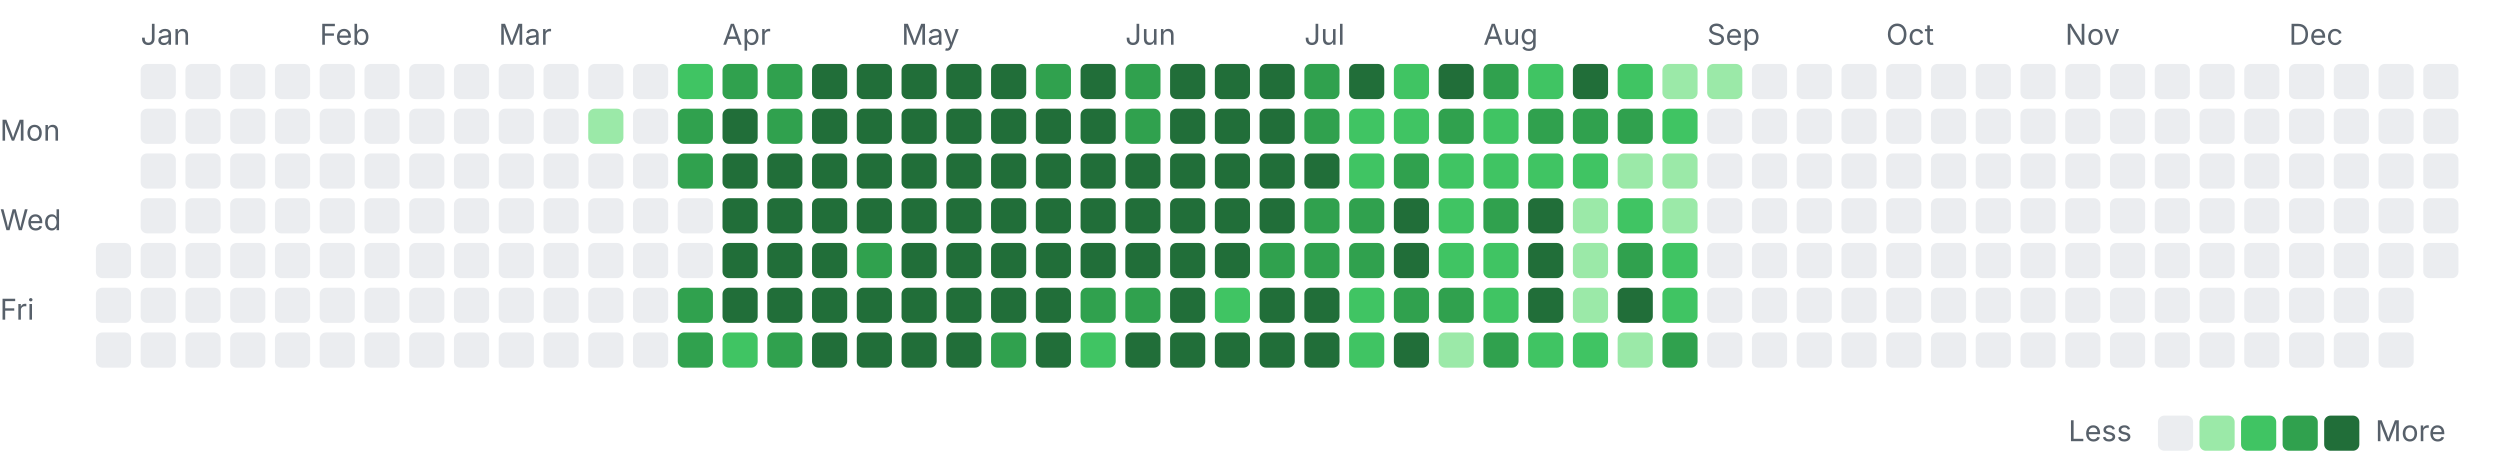
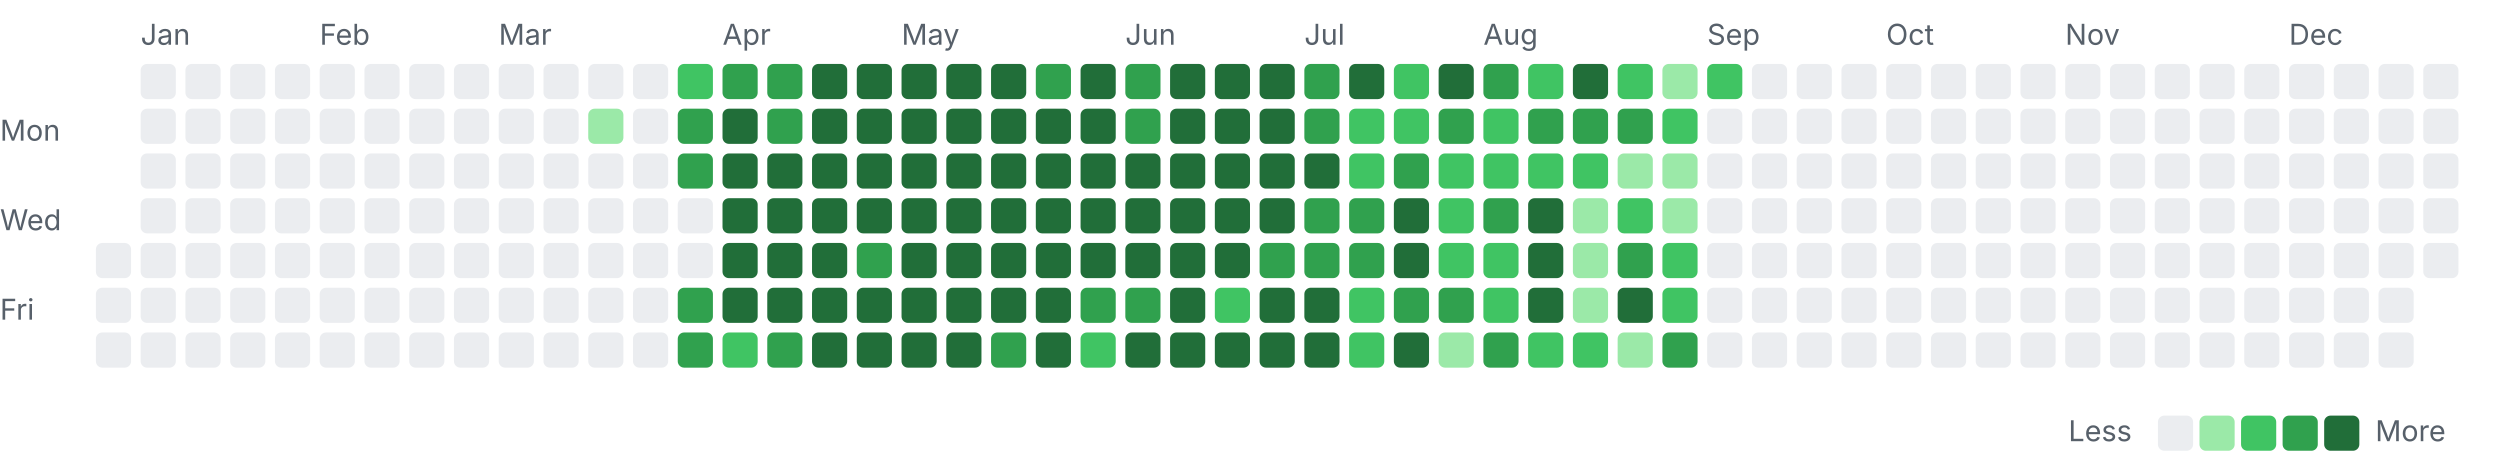
<svg xmlns="http://www.w3.org/2000/svg" width="782" height="142" viewBox="0 0 782 142">
  <style>.l0{fill:#ebedf0}.l1{fill:#9be9a8}.l2{fill:#40c463}.l3{fill:#30a14e}.l4{fill:#216e39} .lbl{fill:#57606a;font:9px -apple-system,Segoe UI,sans-serif}@media(prefers-color-scheme:dark){.l0{fill:#161b22}.l1{fill:#0e4429}.l2{fill:#006d32}.l3{fill:#26a641}.l4{fill:#39d353} .lbl{fill:#8b949e}}</style>
  <text class="lbl" x="44" y="14">Jan</text>
  <text class="lbl" x="100" y="14">Feb</text>
  <text class="lbl" x="156" y="14">Mar</text>
  <text class="lbl" x="226" y="14">Apr</text>
  <text class="lbl" x="282" y="14">May</text>
  <text class="lbl" x="352" y="14">Jun</text>
  <text class="lbl" x="408" y="14">Jul</text>
  <text class="lbl" x="464" y="14">Aug</text>
  <text class="lbl" x="534" y="14">Sep</text>
  <text class="lbl" x="590" y="14">Oct</text>
  <text class="lbl" x="646" y="14">Nov</text>
  <text class="lbl" x="716" y="14">Dec</text>
  <text class="lbl" x="0" y="44">Mon</text>
  <text class="lbl" x="0" y="72">Wed</text>
  <text class="lbl" x="0" y="100">Fri</text>
  <rect class="l0" x="30" y="76" width="11" height="11" rx="2" />
  <rect class="l0" x="30" y="90" width="11" height="11" rx="2" />
  <rect class="l0" x="30" y="104" width="11" height="11" rx="2" />
  <rect class="l0" x="44" y="20" width="11" height="11" rx="2" />
  <rect class="l0" x="44" y="34" width="11" height="11" rx="2" />
  <rect class="l0" x="44" y="48" width="11" height="11" rx="2" />
  <rect class="l0" x="44" y="62" width="11" height="11" rx="2" />
  <rect class="l0" x="44" y="76" width="11" height="11" rx="2" />
  <rect class="l0" x="44" y="90" width="11" height="11" rx="2" />
  <rect class="l0" x="44" y="104" width="11" height="11" rx="2" />
  <rect class="l0" x="58" y="20" width="11" height="11" rx="2" />
  <rect class="l0" x="58" y="34" width="11" height="11" rx="2" />
  <rect class="l0" x="58" y="48" width="11" height="11" rx="2" />
  <rect class="l0" x="58" y="62" width="11" height="11" rx="2" />
  <rect class="l0" x="58" y="76" width="11" height="11" rx="2" />
  <rect class="l0" x="58" y="90" width="11" height="11" rx="2" />
  <rect class="l0" x="58" y="104" width="11" height="11" rx="2" />
  <rect class="l0" x="72" y="20" width="11" height="11" rx="2" />
  <rect class="l0" x="72" y="34" width="11" height="11" rx="2" />
  <rect class="l0" x="72" y="48" width="11" height="11" rx="2" />
  <rect class="l0" x="72" y="62" width="11" height="11" rx="2" />
  <rect class="l0" x="72" y="76" width="11" height="11" rx="2" />
  <rect class="l0" x="72" y="90" width="11" height="11" rx="2" />
  <rect class="l0" x="72" y="104" width="11" height="11" rx="2" />
  <rect class="l0" x="86" y="20" width="11" height="11" rx="2" />
  <rect class="l0" x="86" y="34" width="11" height="11" rx="2" />
  <rect class="l0" x="86" y="48" width="11" height="11" rx="2" />
  <rect class="l0" x="86" y="62" width="11" height="11" rx="2" />
  <rect class="l0" x="86" y="76" width="11" height="11" rx="2" />
  <rect class="l0" x="86" y="90" width="11" height="11" rx="2" />
  <rect class="l0" x="86" y="104" width="11" height="11" rx="2" />
  <rect class="l0" x="100" y="20" width="11" height="11" rx="2" />
  <rect class="l0" x="100" y="34" width="11" height="11" rx="2" />
  <rect class="l0" x="100" y="48" width="11" height="11" rx="2" />
  <rect class="l0" x="100" y="62" width="11" height="11" rx="2" />
  <rect class="l0" x="100" y="76" width="11" height="11" rx="2" />
  <rect class="l0" x="100" y="90" width="11" height="11" rx="2" />
  <rect class="l0" x="100" y="104" width="11" height="11" rx="2" />
  <rect class="l0" x="114" y="20" width="11" height="11" rx="2" />
  <rect class="l0" x="114" y="34" width="11" height="11" rx="2" />
  <rect class="l0" x="114" y="48" width="11" height="11" rx="2" />
  <rect class="l0" x="114" y="62" width="11" height="11" rx="2" />
  <rect class="l0" x="114" y="76" width="11" height="11" rx="2" />
  <rect class="l0" x="114" y="90" width="11" height="11" rx="2" />
  <rect class="l0" x="114" y="104" width="11" height="11" rx="2" />
  <rect class="l0" x="128" y="20" width="11" height="11" rx="2" />
  <rect class="l0" x="128" y="34" width="11" height="11" rx="2" />
  <rect class="l0" x="128" y="48" width="11" height="11" rx="2" />
  <rect class="l0" x="128" y="62" width="11" height="11" rx="2" />
  <rect class="l0" x="128" y="76" width="11" height="11" rx="2" />
  <rect class="l0" x="128" y="90" width="11" height="11" rx="2" />
  <rect class="l0" x="128" y="104" width="11" height="11" rx="2" />
  <rect class="l0" x="142" y="20" width="11" height="11" rx="2" />
  <rect class="l0" x="142" y="34" width="11" height="11" rx="2" />
  <rect class="l0" x="142" y="48" width="11" height="11" rx="2" />
  <rect class="l0" x="142" y="62" width="11" height="11" rx="2" />
  <rect class="l0" x="142" y="76" width="11" height="11" rx="2" />
  <rect class="l0" x="142" y="90" width="11" height="11" rx="2" />
  <rect class="l0" x="142" y="104" width="11" height="11" rx="2" />
  <rect class="l0" x="156" y="20" width="11" height="11" rx="2" />
  <rect class="l0" x="156" y="34" width="11" height="11" rx="2" />
  <rect class="l0" x="156" y="48" width="11" height="11" rx="2" />
  <rect class="l0" x="156" y="62" width="11" height="11" rx="2" />
  <rect class="l0" x="156" y="76" width="11" height="11" rx="2" />
  <rect class="l0" x="156" y="90" width="11" height="11" rx="2" />
  <rect class="l0" x="156" y="104" width="11" height="11" rx="2" />
  <rect class="l0" x="170" y="20" width="11" height="11" rx="2" />
  <rect class="l0" x="170" y="34" width="11" height="11" rx="2" />
  <rect class="l0" x="170" y="48" width="11" height="11" rx="2" />
  <rect class="l0" x="170" y="62" width="11" height="11" rx="2" />
  <rect class="l0" x="170" y="76" width="11" height="11" rx="2" />
  <rect class="l0" x="170" y="90" width="11" height="11" rx="2" />
  <rect class="l0" x="170" y="104" width="11" height="11" rx="2" />
  <rect class="l0" x="184" y="20" width="11" height="11" rx="2" />
  <rect class="l1" x="184" y="34" width="11" height="11" rx="2" />
  <rect class="l0" x="184" y="48" width="11" height="11" rx="2" />
  <rect class="l0" x="184" y="62" width="11" height="11" rx="2" />
  <rect class="l0" x="184" y="76" width="11" height="11" rx="2" />
  <rect class="l0" x="184" y="90" width="11" height="11" rx="2" />
  <rect class="l0" x="184" y="104" width="11" height="11" rx="2" />
  <rect class="l0" x="198" y="20" width="11" height="11" rx="2" />
  <rect class="l0" x="198" y="34" width="11" height="11" rx="2" />
  <rect class="l0" x="198" y="48" width="11" height="11" rx="2" />
  <rect class="l0" x="198" y="62" width="11" height="11" rx="2" />
  <rect class="l0" x="198" y="76" width="11" height="11" rx="2" />
  <rect class="l0" x="198" y="90" width="11" height="11" rx="2" />
  <rect class="l0" x="198" y="104" width="11" height="11" rx="2" />
  <rect class="l2" x="212" y="20" width="11" height="11" rx="2" />
  <rect class="l3" x="212" y="34" width="11" height="11" rx="2" />
  <rect class="l3" x="212" y="48" width="11" height="11" rx="2" />
  <rect class="l0" x="212" y="62" width="11" height="11" rx="2" />
  <rect class="l0" x="212" y="76" width="11" height="11" rx="2" />
  <rect class="l3" x="212" y="90" width="11" height="11" rx="2" />
  <rect class="l3" x="212" y="104" width="11" height="11" rx="2" />
  <rect class="l3" x="226" y="20" width="11" height="11" rx="2" />
  <rect class="l4" x="226" y="34" width="11" height="11" rx="2" />
  <rect class="l4" x="226" y="48" width="11" height="11" rx="2" />
  <rect class="l4" x="226" y="62" width="11" height="11" rx="2" />
  <rect class="l4" x="226" y="76" width="11" height="11" rx="2" />
  <rect class="l4" x="226" y="90" width="11" height="11" rx="2" />
  <rect class="l2" x="226" y="104" width="11" height="11" rx="2" />
  <rect class="l3" x="240" y="20" width="11" height="11" rx="2" />
  <rect class="l3" x="240" y="34" width="11" height="11" rx="2" />
  <rect class="l4" x="240" y="48" width="11" height="11" rx="2" />
  <rect class="l4" x="240" y="62" width="11" height="11" rx="2" />
  <rect class="l4" x="240" y="76" width="11" height="11" rx="2" />
  <rect class="l4" x="240" y="90" width="11" height="11" rx="2" />
  <rect class="l3" x="240" y="104" width="11" height="11" rx="2" />
  <rect class="l4" x="254" y="20" width="11" height="11" rx="2" />
  <rect class="l4" x="254" y="34" width="11" height="11" rx="2" />
  <rect class="l4" x="254" y="48" width="11" height="11" rx="2" />
  <rect class="l4" x="254" y="62" width="11" height="11" rx="2" />
  <rect class="l4" x="254" y="76" width="11" height="11" rx="2" />
  <rect class="l4" x="254" y="90" width="11" height="11" rx="2" />
  <rect class="l4" x="254" y="104" width="11" height="11" rx="2" />
  <rect class="l4" x="268" y="20" width="11" height="11" rx="2" />
  <rect class="l4" x="268" y="34" width="11" height="11" rx="2" />
  <rect class="l4" x="268" y="48" width="11" height="11" rx="2" />
  <rect class="l4" x="268" y="62" width="11" height="11" rx="2" />
  <rect class="l3" x="268" y="76" width="11" height="11" rx="2" />
  <rect class="l4" x="268" y="90" width="11" height="11" rx="2" />
  <rect class="l4" x="268" y="104" width="11" height="11" rx="2" />
  <rect class="l4" x="282" y="20" width="11" height="11" rx="2" />
  <rect class="l4" x="282" y="34" width="11" height="11" rx="2" />
  <rect class="l4" x="282" y="48" width="11" height="11" rx="2" />
  <rect class="l4" x="282" y="62" width="11" height="11" rx="2" />
  <rect class="l4" x="282" y="76" width="11" height="11" rx="2" />
  <rect class="l4" x="282" y="90" width="11" height="11" rx="2" />
  <rect class="l4" x="282" y="104" width="11" height="11" rx="2" />
  <rect class="l4" x="296" y="20" width="11" height="11" rx="2" />
  <rect class="l4" x="296" y="34" width="11" height="11" rx="2" />
  <rect class="l4" x="296" y="48" width="11" height="11" rx="2" />
  <rect class="l4" x="296" y="62" width="11" height="11" rx="2" />
  <rect class="l4" x="296" y="76" width="11" height="11" rx="2" />
  <rect class="l4" x="296" y="90" width="11" height="11" rx="2" />
  <rect class="l4" x="296" y="104" width="11" height="11" rx="2" />
  <rect class="l4" x="310" y="20" width="11" height="11" rx="2" />
  <rect class="l4" x="310" y="34" width="11" height="11" rx="2" />
  <rect class="l4" x="310" y="48" width="11" height="11" rx="2" />
  <rect class="l4" x="310" y="62" width="11" height="11" rx="2" />
  <rect class="l4" x="310" y="76" width="11" height="11" rx="2" />
  <rect class="l4" x="310" y="90" width="11" height="11" rx="2" />
  <rect class="l3" x="310" y="104" width="11" height="11" rx="2" />
  <rect class="l3" x="324" y="20" width="11" height="11" rx="2" />
  <rect class="l4" x="324" y="34" width="11" height="11" rx="2" />
  <rect class="l4" x="324" y="48" width="11" height="11" rx="2" />
  <rect class="l4" x="324" y="62" width="11" height="11" rx="2" />
  <rect class="l4" x="324" y="76" width="11" height="11" rx="2" />
  <rect class="l4" x="324" y="90" width="11" height="11" rx="2" />
  <rect class="l4" x="324" y="104" width="11" height="11" rx="2" />
  <rect class="l4" x="338" y="20" width="11" height="11" rx="2" />
  <rect class="l4" x="338" y="34" width="11" height="11" rx="2" />
  <rect class="l4" x="338" y="48" width="11" height="11" rx="2" />
  <rect class="l4" x="338" y="62" width="11" height="11" rx="2" />
  <rect class="l4" x="338" y="76" width="11" height="11" rx="2" />
  <rect class="l3" x="338" y="90" width="11" height="11" rx="2" />
  <rect class="l2" x="338" y="104" width="11" height="11" rx="2" />
  <rect class="l3" x="352" y="20" width="11" height="11" rx="2" />
  <rect class="l3" x="352" y="34" width="11" height="11" rx="2" />
  <rect class="l4" x="352" y="48" width="11" height="11" rx="2" />
  <rect class="l4" x="352" y="62" width="11" height="11" rx="2" />
  <rect class="l4" x="352" y="76" width="11" height="11" rx="2" />
  <rect class="l3" x="352" y="90" width="11" height="11" rx="2" />
  <rect class="l4" x="352" y="104" width="11" height="11" rx="2" />
  <rect class="l4" x="366" y="20" width="11" height="11" rx="2" />
  <rect class="l4" x="366" y="34" width="11" height="11" rx="2" />
  <rect class="l4" x="366" y="48" width="11" height="11" rx="2" />
  <rect class="l4" x="366" y="62" width="11" height="11" rx="2" />
  <rect class="l4" x="366" y="76" width="11" height="11" rx="2" />
  <rect class="l4" x="366" y="90" width="11" height="11" rx="2" />
  <rect class="l4" x="366" y="104" width="11" height="11" rx="2" />
  <rect class="l4" x="380" y="20" width="11" height="11" rx="2" />
  <rect class="l4" x="380" y="34" width="11" height="11" rx="2" />
  <rect class="l4" x="380" y="48" width="11" height="11" rx="2" />
  <rect class="l4" x="380" y="62" width="11" height="11" rx="2" />
  <rect class="l4" x="380" y="76" width="11" height="11" rx="2" />
  <rect class="l2" x="380" y="90" width="11" height="11" rx="2" />
  <rect class="l4" x="380" y="104" width="11" height="11" rx="2" />
  <rect class="l4" x="394" y="20" width="11" height="11" rx="2" />
  <rect class="l4" x="394" y="34" width="11" height="11" rx="2" />
  <rect class="l4" x="394" y="48" width="11" height="11" rx="2" />
  <rect class="l4" x="394" y="62" width="11" height="11" rx="2" />
  <rect class="l3" x="394" y="76" width="11" height="11" rx="2" />
  <rect class="l4" x="394" y="90" width="11" height="11" rx="2" />
  <rect class="l4" x="394" y="104" width="11" height="11" rx="2" />
  <rect class="l3" x="408" y="20" width="11" height="11" rx="2" />
  <rect class="l3" x="408" y="34" width="11" height="11" rx="2" />
  <rect class="l4" x="408" y="48" width="11" height="11" rx="2" />
  <rect class="l3" x="408" y="62" width="11" height="11" rx="2" />
  <rect class="l3" x="408" y="76" width="11" height="11" rx="2" />
  <rect class="l4" x="408" y="90" width="11" height="11" rx="2" />
  <rect class="l4" x="408" y="104" width="11" height="11" rx="2" />
  <rect class="l4" x="422" y="20" width="11" height="11" rx="2" />
  <rect class="l2" x="422" y="34" width="11" height="11" rx="2" />
  <rect class="l2" x="422" y="48" width="11" height="11" rx="2" />
  <rect class="l3" x="422" y="62" width="11" height="11" rx="2" />
  <rect class="l3" x="422" y="76" width="11" height="11" rx="2" />
  <rect class="l2" x="422" y="90" width="11" height="11" rx="2" />
  <rect class="l2" x="422" y="104" width="11" height="11" rx="2" />
  <rect class="l2" x="436" y="20" width="11" height="11" rx="2" />
  <rect class="l2" x="436" y="34" width="11" height="11" rx="2" />
  <rect class="l3" x="436" y="48" width="11" height="11" rx="2" />
  <rect class="l4" x="436" y="62" width="11" height="11" rx="2" />
  <rect class="l4" x="436" y="76" width="11" height="11" rx="2" />
  <rect class="l3" x="436" y="90" width="11" height="11" rx="2" />
  <rect class="l4" x="436" y="104" width="11" height="11" rx="2" />
  <rect class="l4" x="450" y="20" width="11" height="11" rx="2" />
  <rect class="l3" x="450" y="34" width="11" height="11" rx="2" />
  <rect class="l2" x="450" y="48" width="11" height="11" rx="2" />
  <rect class="l2" x="450" y="62" width="11" height="11" rx="2" />
  <rect class="l2" x="450" y="76" width="11" height="11" rx="2" />
  <rect class="l3" x="450" y="90" width="11" height="11" rx="2" />
  <rect class="l1" x="450" y="104" width="11" height="11" rx="2" />
  <rect class="l3" x="464" y="20" width="11" height="11" rx="2" />
  <rect class="l2" x="464" y="34" width="11" height="11" rx="2" />
  <rect class="l2" x="464" y="48" width="11" height="11" rx="2" />
  <rect class="l3" x="464" y="62" width="11" height="11" rx="2" />
  <rect class="l2" x="464" y="76" width="11" height="11" rx="2" />
  <rect class="l2" x="464" y="90" width="11" height="11" rx="2" />
  <rect class="l3" x="464" y="104" width="11" height="11" rx="2" />
  <rect class="l2" x="478" y="20" width="11" height="11" rx="2" />
  <rect class="l3" x="478" y="34" width="11" height="11" rx="2" />
  <rect class="l2" x="478" y="48" width="11" height="11" rx="2" />
  <rect class="l4" x="478" y="62" width="11" height="11" rx="2" />
  <rect class="l4" x="478" y="76" width="11" height="11" rx="2" />
  <rect class="l4" x="478" y="90" width="11" height="11" rx="2" />
  <rect class="l2" x="478" y="104" width="11" height="11" rx="2" />
  <rect class="l4" x="492" y="20" width="11" height="11" rx="2" />
  <rect class="l3" x="492" y="34" width="11" height="11" rx="2" />
  <rect class="l2" x="492" y="48" width="11" height="11" rx="2" />
  <rect class="l1" x="492" y="62" width="11" height="11" rx="2" />
  <rect class="l1" x="492" y="76" width="11" height="11" rx="2" />
  <rect class="l1" x="492" y="90" width="11" height="11" rx="2" />
  <rect class="l2" x="492" y="104" width="11" height="11" rx="2" />
  <rect class="l2" x="506" y="20" width="11" height="11" rx="2" />
  <rect class="l3" x="506" y="34" width="11" height="11" rx="2" />
  <rect class="l1" x="506" y="48" width="11" height="11" rx="2" />
  <rect class="l2" x="506" y="62" width="11" height="11" rx="2" />
  <rect class="l3" x="506" y="76" width="11" height="11" rx="2" />
  <rect class="l4" x="506" y="90" width="11" height="11" rx="2" />
  <rect class="l1" x="506" y="104" width="11" height="11" rx="2" />
  <rect class="l1" x="520" y="20" width="11" height="11" rx="2" />
  <rect class="l2" x="520" y="34" width="11" height="11" rx="2" />
  <rect class="l1" x="520" y="48" width="11" height="11" rx="2" />
  <rect class="l1" x="520" y="62" width="11" height="11" rx="2" />
  <rect class="l2" x="520" y="76" width="11" height="11" rx="2" />
  <rect class="l2" x="520" y="90" width="11" height="11" rx="2" />
  <rect class="l3" x="520" y="104" width="11" height="11" rx="2" />
-   <rect class="l1" x="534" y="20" width="11" height="11" rx="2" />
+   <rect class="l2" x="534" y="20" width="11" height="11" rx="2" />
  <rect class="l0" x="534" y="34" width="11" height="11" rx="2" />
  <rect class="l0" x="534" y="48" width="11" height="11" rx="2" />
  <rect class="l0" x="534" y="62" width="11" height="11" rx="2" />
  <rect class="l0" x="534" y="76" width="11" height="11" rx="2" />
  <rect class="l0" x="534" y="90" width="11" height="11" rx="2" />
  <rect class="l0" x="534" y="104" width="11" height="11" rx="2" />
  <rect class="l0" x="548" y="20" width="11" height="11" rx="2" />
  <rect class="l0" x="548" y="34" width="11" height="11" rx="2" />
  <rect class="l0" x="548" y="48" width="11" height="11" rx="2" />
  <rect class="l0" x="548" y="62" width="11" height="11" rx="2" />
  <rect class="l0" x="548" y="76" width="11" height="11" rx="2" />
  <rect class="l0" x="548" y="90" width="11" height="11" rx="2" />
  <rect class="l0" x="548" y="104" width="11" height="11" rx="2" />
  <rect class="l0" x="562" y="20" width="11" height="11" rx="2" />
  <rect class="l0" x="562" y="34" width="11" height="11" rx="2" />
  <rect class="l0" x="562" y="48" width="11" height="11" rx="2" />
  <rect class="l0" x="562" y="62" width="11" height="11" rx="2" />
  <rect class="l0" x="562" y="76" width="11" height="11" rx="2" />
  <rect class="l0" x="562" y="90" width="11" height="11" rx="2" />
  <rect class="l0" x="562" y="104" width="11" height="11" rx="2" />
  <rect class="l0" x="576" y="20" width="11" height="11" rx="2" />
  <rect class="l0" x="576" y="34" width="11" height="11" rx="2" />
  <rect class="l0" x="576" y="48" width="11" height="11" rx="2" />
  <rect class="l0" x="576" y="62" width="11" height="11" rx="2" />
  <rect class="l0" x="576" y="76" width="11" height="11" rx="2" />
  <rect class="l0" x="576" y="90" width="11" height="11" rx="2" />
  <rect class="l0" x="576" y="104" width="11" height="11" rx="2" />
  <rect class="l0" x="590" y="20" width="11" height="11" rx="2" />
  <rect class="l0" x="590" y="34" width="11" height="11" rx="2" />
  <rect class="l0" x="590" y="48" width="11" height="11" rx="2" />
  <rect class="l0" x="590" y="62" width="11" height="11" rx="2" />
  <rect class="l0" x="590" y="76" width="11" height="11" rx="2" />
  <rect class="l0" x="590" y="90" width="11" height="11" rx="2" />
  <rect class="l0" x="590" y="104" width="11" height="11" rx="2" />
  <rect class="l0" x="604" y="20" width="11" height="11" rx="2" />
  <rect class="l0" x="604" y="34" width="11" height="11" rx="2" />
  <rect class="l0" x="604" y="48" width="11" height="11" rx="2" />
  <rect class="l0" x="604" y="62" width="11" height="11" rx="2" />
  <rect class="l0" x="604" y="76" width="11" height="11" rx="2" />
  <rect class="l0" x="604" y="90" width="11" height="11" rx="2" />
  <rect class="l0" x="604" y="104" width="11" height="11" rx="2" />
  <rect class="l0" x="618" y="20" width="11" height="11" rx="2" />
  <rect class="l0" x="618" y="34" width="11" height="11" rx="2" />
  <rect class="l0" x="618" y="48" width="11" height="11" rx="2" />
  <rect class="l0" x="618" y="62" width="11" height="11" rx="2" />
  <rect class="l0" x="618" y="76" width="11" height="11" rx="2" />
  <rect class="l0" x="618" y="90" width="11" height="11" rx="2" />
  <rect class="l0" x="618" y="104" width="11" height="11" rx="2" />
  <rect class="l0" x="632" y="20" width="11" height="11" rx="2" />
  <rect class="l0" x="632" y="34" width="11" height="11" rx="2" />
  <rect class="l0" x="632" y="48" width="11" height="11" rx="2" />
  <rect class="l0" x="632" y="62" width="11" height="11" rx="2" />
  <rect class="l0" x="632" y="76" width="11" height="11" rx="2" />
  <rect class="l0" x="632" y="90" width="11" height="11" rx="2" />
  <rect class="l0" x="632" y="104" width="11" height="11" rx="2" />
  <rect class="l0" x="646" y="20" width="11" height="11" rx="2" />
  <rect class="l0" x="646" y="34" width="11" height="11" rx="2" />
  <rect class="l0" x="646" y="48" width="11" height="11" rx="2" />
  <rect class="l0" x="646" y="62" width="11" height="11" rx="2" />
  <rect class="l0" x="646" y="76" width="11" height="11" rx="2" />
  <rect class="l0" x="646" y="90" width="11" height="11" rx="2" />
  <rect class="l0" x="646" y="104" width="11" height="11" rx="2" />
  <rect class="l0" x="660" y="20" width="11" height="11" rx="2" />
  <rect class="l0" x="660" y="34" width="11" height="11" rx="2" />
  <rect class="l0" x="660" y="48" width="11" height="11" rx="2" />
  <rect class="l0" x="660" y="62" width="11" height="11" rx="2" />
  <rect class="l0" x="660" y="76" width="11" height="11" rx="2" />
  <rect class="l0" x="660" y="90" width="11" height="11" rx="2" />
  <rect class="l0" x="660" y="104" width="11" height="11" rx="2" />
  <rect class="l0" x="674" y="20" width="11" height="11" rx="2" />
  <rect class="l0" x="674" y="34" width="11" height="11" rx="2" />
  <rect class="l0" x="674" y="48" width="11" height="11" rx="2" />
  <rect class="l0" x="674" y="62" width="11" height="11" rx="2" />
  <rect class="l0" x="674" y="76" width="11" height="11" rx="2" />
  <rect class="l0" x="674" y="90" width="11" height="11" rx="2" />
  <rect class="l0" x="674" y="104" width="11" height="11" rx="2" />
  <rect class="l0" x="688" y="20" width="11" height="11" rx="2" />
  <rect class="l0" x="688" y="34" width="11" height="11" rx="2" />
  <rect class="l0" x="688" y="48" width="11" height="11" rx="2" />
  <rect class="l0" x="688" y="62" width="11" height="11" rx="2" />
  <rect class="l0" x="688" y="76" width="11" height="11" rx="2" />
  <rect class="l0" x="688" y="90" width="11" height="11" rx="2" />
  <rect class="l0" x="688" y="104" width="11" height="11" rx="2" />
  <rect class="l0" x="702" y="20" width="11" height="11" rx="2" />
  <rect class="l0" x="702" y="34" width="11" height="11" rx="2" />
  <rect class="l0" x="702" y="48" width="11" height="11" rx="2" />
  <rect class="l0" x="702" y="62" width="11" height="11" rx="2" />
  <rect class="l0" x="702" y="76" width="11" height="11" rx="2" />
  <rect class="l0" x="702" y="90" width="11" height="11" rx="2" />
  <rect class="l0" x="702" y="104" width="11" height="11" rx="2" />
  <rect class="l0" x="716" y="20" width="11" height="11" rx="2" />
  <rect class="l0" x="716" y="34" width="11" height="11" rx="2" />
  <rect class="l0" x="716" y="48" width="11" height="11" rx="2" />
  <rect class="l0" x="716" y="62" width="11" height="11" rx="2" />
  <rect class="l0" x="716" y="76" width="11" height="11" rx="2" />
  <rect class="l0" x="716" y="90" width="11" height="11" rx="2" />
  <rect class="l0" x="716" y="104" width="11" height="11" rx="2" />
  <rect class="l0" x="730" y="20" width="11" height="11" rx="2" />
  <rect class="l0" x="730" y="34" width="11" height="11" rx="2" />
  <rect class="l0" x="730" y="48" width="11" height="11" rx="2" />
  <rect class="l0" x="730" y="62" width="11" height="11" rx="2" />
  <rect class="l0" x="730" y="76" width="11" height="11" rx="2" />
  <rect class="l0" x="730" y="90" width="11" height="11" rx="2" />
  <rect class="l0" x="730" y="104" width="11" height="11" rx="2" />
  <rect class="l0" x="744" y="20" width="11" height="11" rx="2" />
  <rect class="l0" x="744" y="34" width="11" height="11" rx="2" />
  <rect class="l0" x="744" y="48" width="11" height="11" rx="2" />
  <rect class="l0" x="744" y="62" width="11" height="11" rx="2" />
  <rect class="l0" x="744" y="76" width="11" height="11" rx="2" />
  <rect class="l0" x="744" y="90" width="11" height="11" rx="2" />
  <rect class="l0" x="744" y="104" width="11" height="11" rx="2" />
  <rect class="l0" x="758" y="20" width="11" height="11" rx="2" />
  <rect class="l0" x="758" y="34" width="11" height="11" rx="2" />
  <rect class="l0" x="758" y="48" width="11" height="11" rx="2" />
  <rect class="l0" x="758" y="62" width="11" height="11" rx="2" />
  <rect class="l0" x="758" y="76" width="11" height="11" rx="2" />
  <text class="lbl" x="647" y="138">Less</text>
  <rect class="l0" x="675" y="130" width="11" height="11" rx="2" />
  <rect class="l1" x="688" y="130" width="11" height="11" rx="2" />
  <rect class="l2" x="701" y="130" width="11" height="11" rx="2" />
  <rect class="l3" x="714" y="130" width="11" height="11" rx="2" />
  <rect class="l4" x="727" y="130" width="11" height="11" rx="2" />
  <text class="lbl" x="743" y="138">More</text>
</svg>
